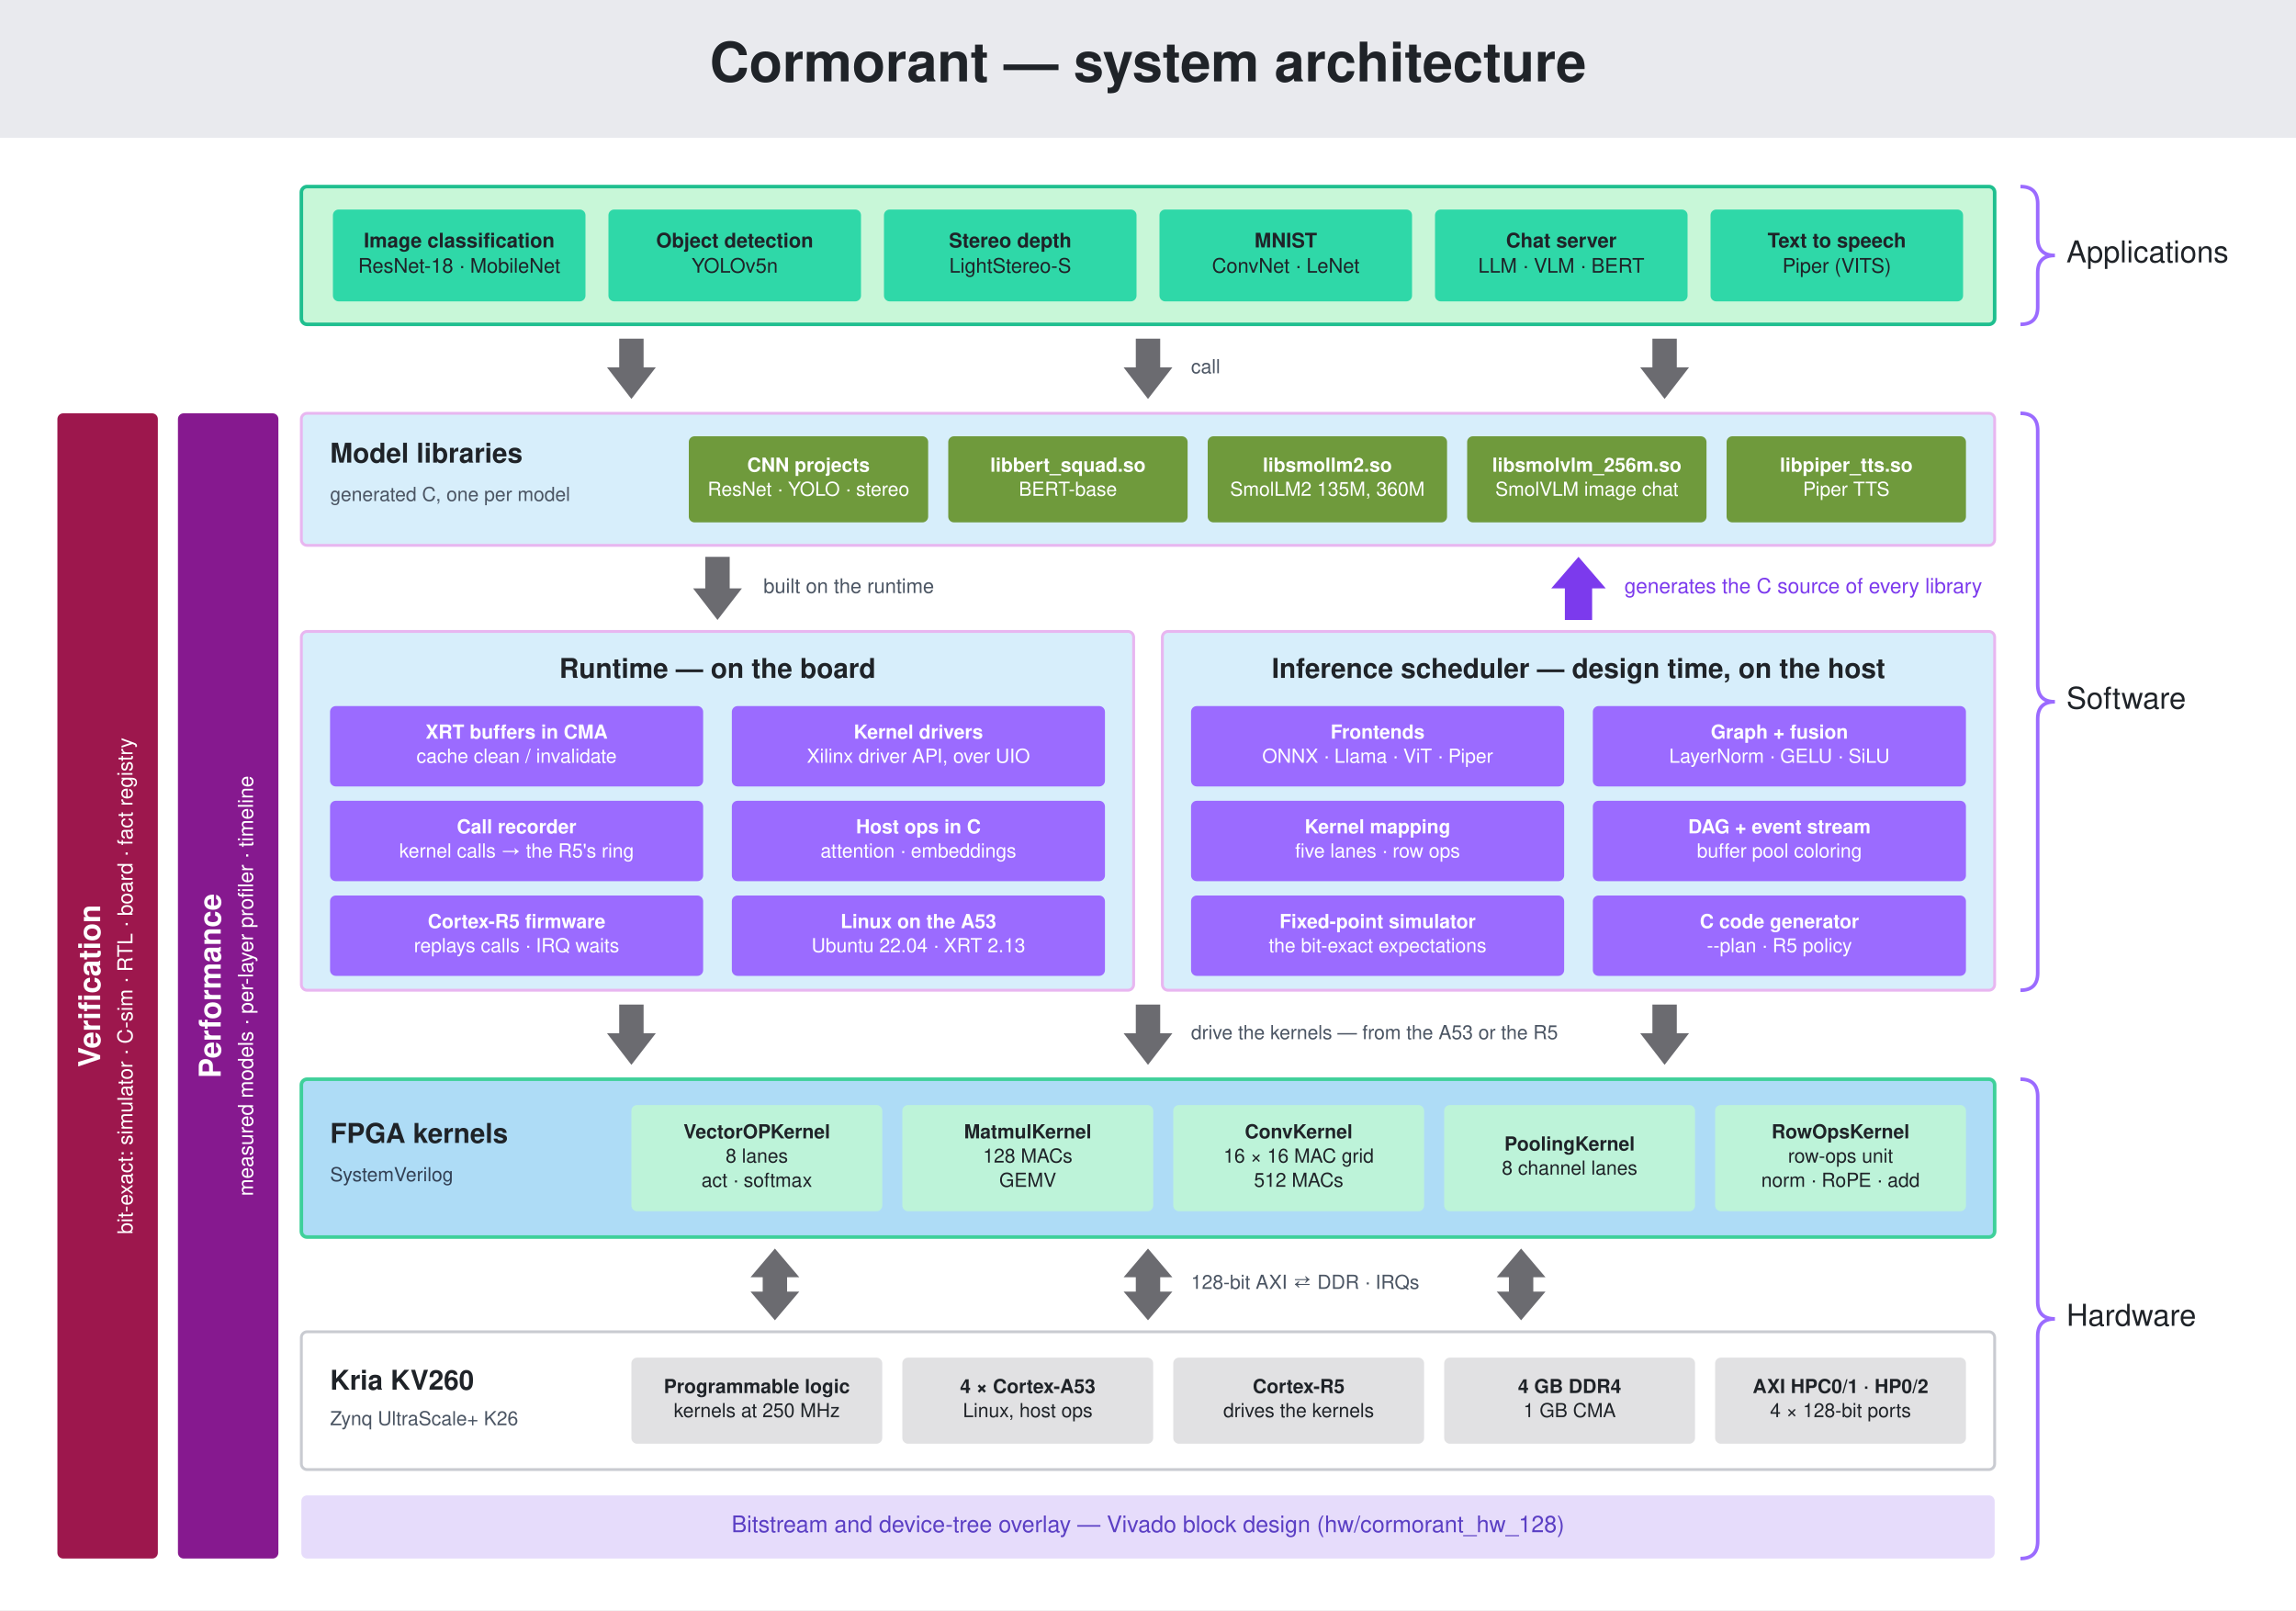
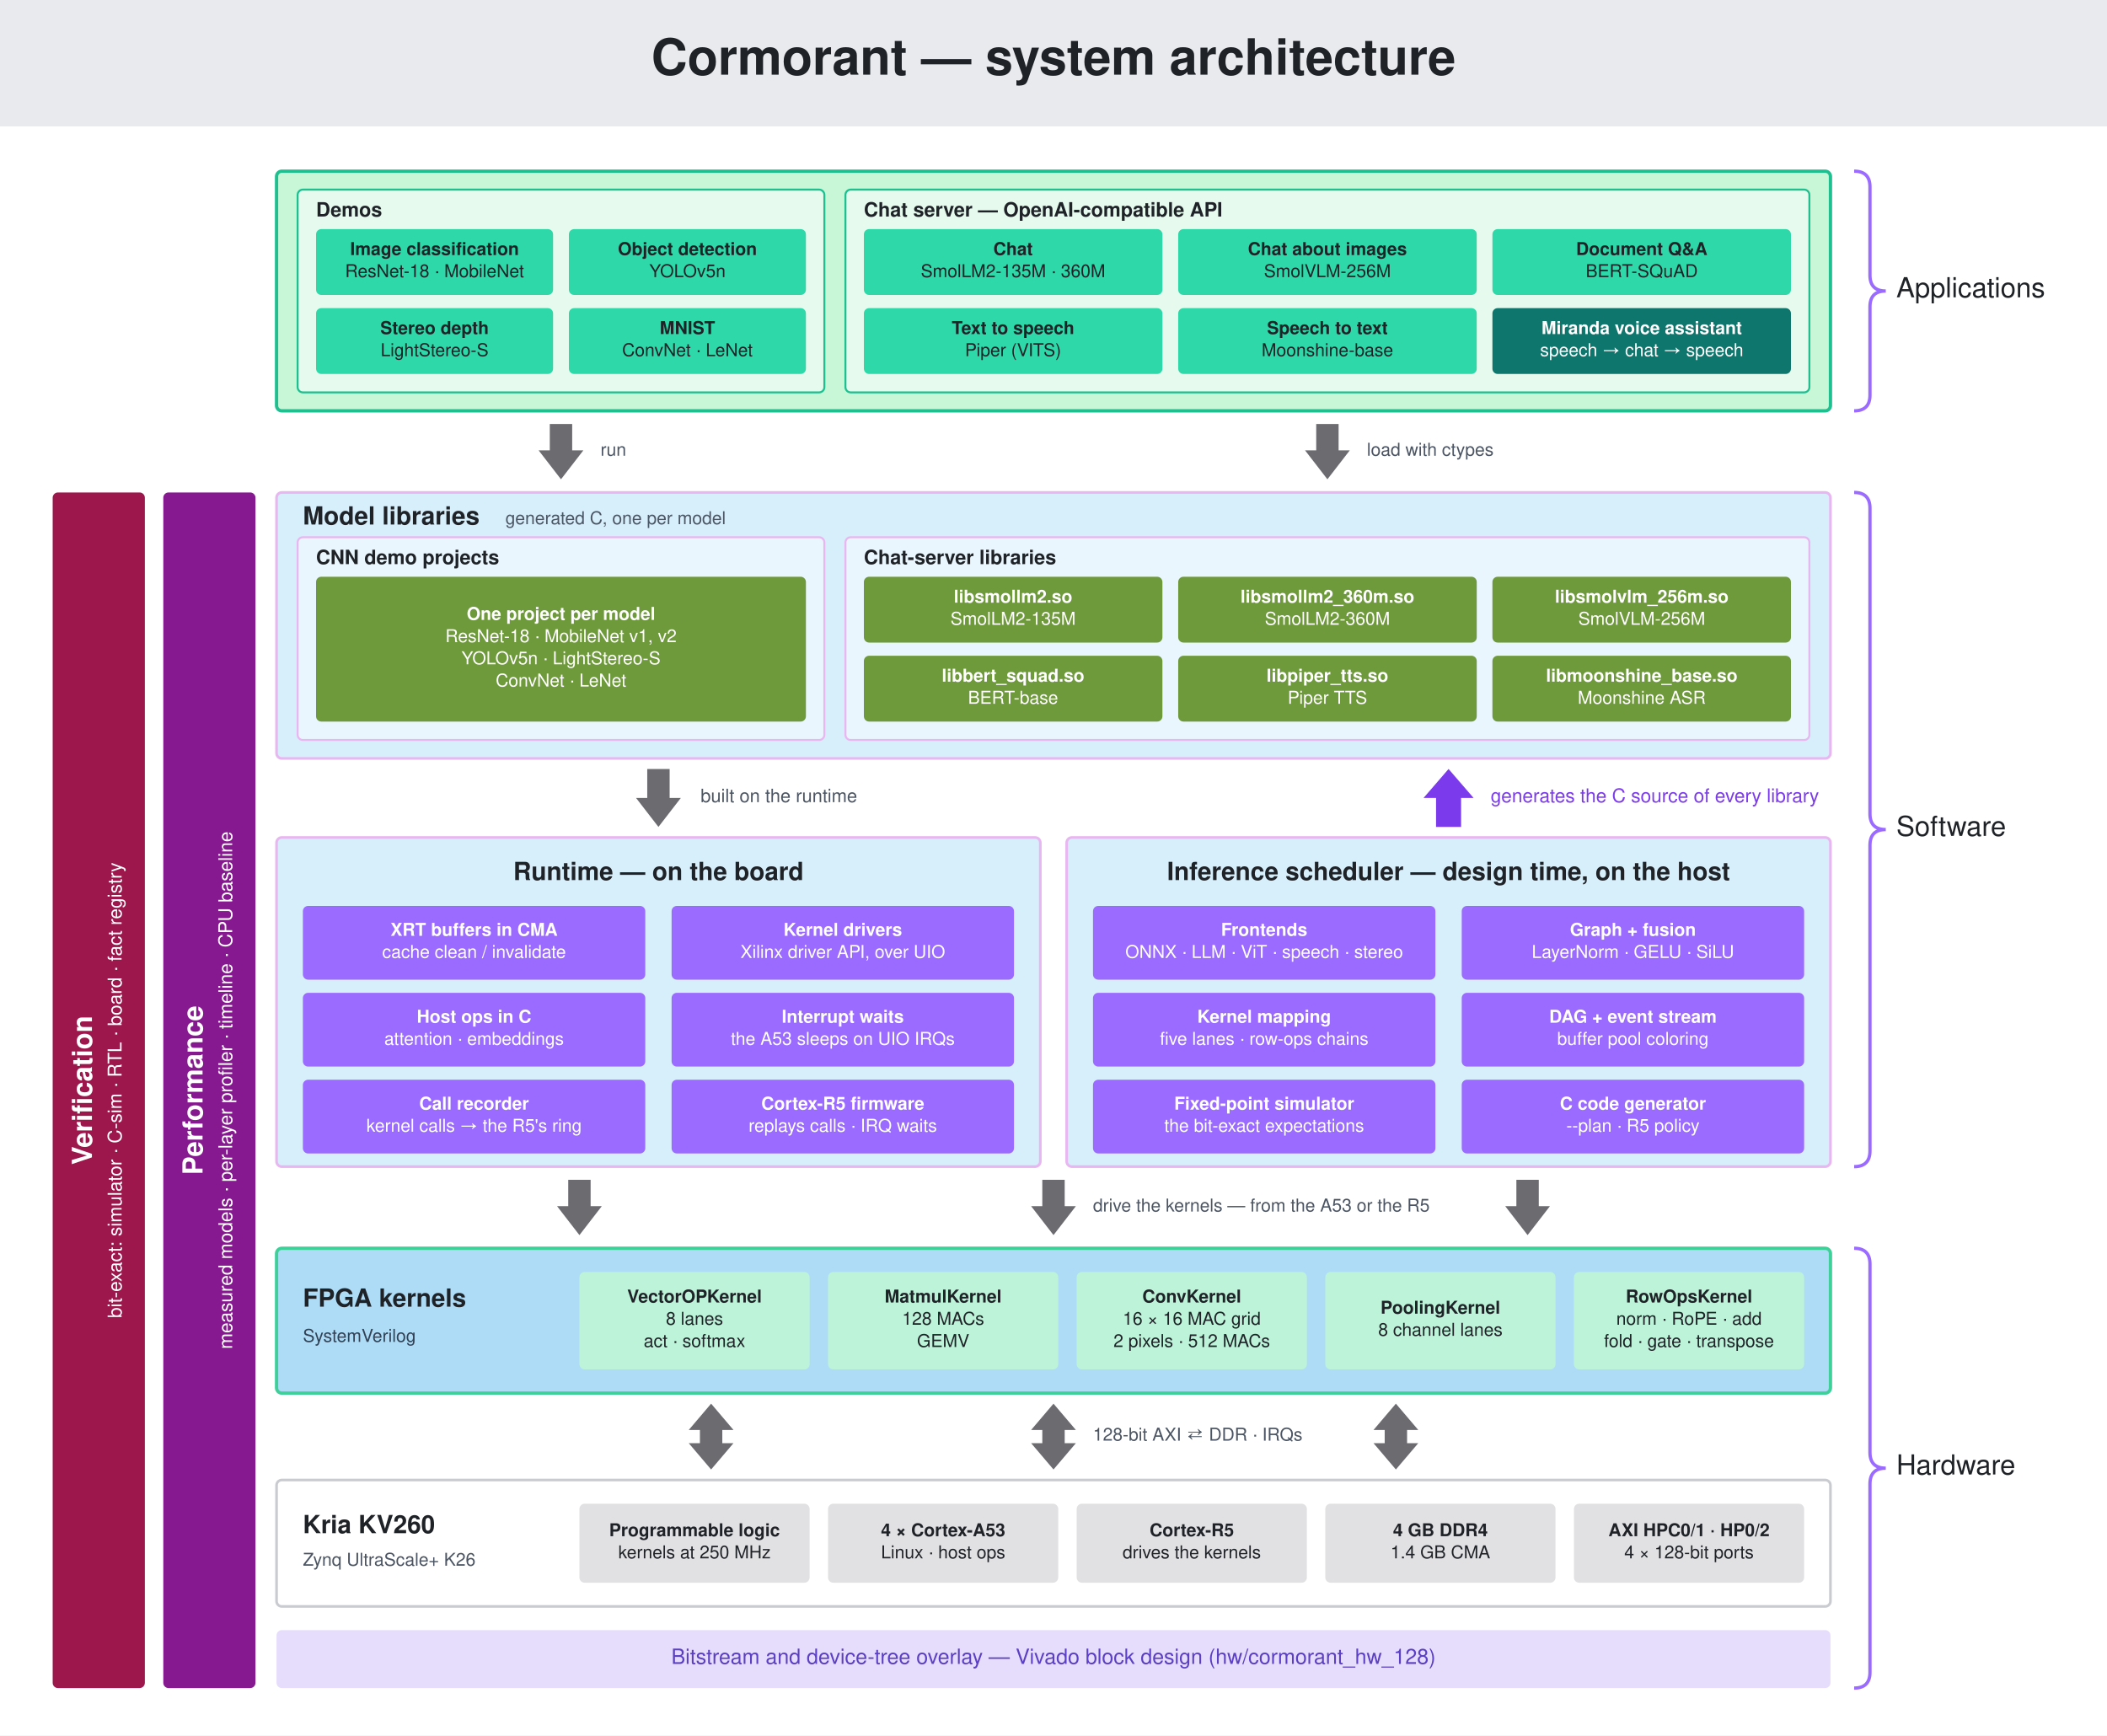
- <svg xmlns="http://www.w3.org/2000/svg" viewBox="0 0 1600 1122" width="1600" height="1122" font-family="Segoe UI, Helvetica Neue, Helvetica, Arial, sans-serif">
-   <rect width="1600" height="1122" fill="#ffffff" />
+ <svg xmlns="http://www.w3.org/2000/svg" viewBox="0 0 1600 1318" width="1600" height="1318" font-family="Segoe UI, Helvetica Neue, Helvetica, Arial, sans-serif">
+   <rect width="1600" height="1318" fill="#ffffff" />
  <rect x="0.0" y="0.0" width="1600.0" height="96.0" rx="0" fill="#e9eaee" />
  <text x="800.0" y="48.0" font-size="38" font-weight="600" fill="#1f2328" text-anchor="middle" dominant-baseline="central">Cormorant — system architecture</text>
-   <rect x="210.0" y="130.0" width="1180.0" height="96.0" rx="4" fill="#c8f7d8" stroke="#1fbf8f" stroke-width="2.5" />
-   <rect x="232.0" y="146.0" width="176.0" height="64.0" rx="4" fill="#2fd8a8" />
-   <text x="320.0" y="169.2" font-size="14" font-weight="bold" fill="#1f2328" text-anchor="middle" dominant-baseline="central">Image classification</text>
-   <text x="320.0" y="186.8" font-size="14" font-weight="normal" fill="#1f2328" text-anchor="middle" dominant-baseline="central">ResNet-18 · MobileNet</text>
-   <rect x="424.0" y="146.0" width="176.0" height="64.0" rx="4" fill="#2fd8a8" />
-   <text x="512.0" y="169.2" font-size="14" font-weight="bold" fill="#1f2328" text-anchor="middle" dominant-baseline="central">Object detection</text>
-   <text x="512.0" y="186.8" font-size="14" font-weight="normal" fill="#1f2328" text-anchor="middle" dominant-baseline="central">YOLOv5n</text>
-   <rect x="616.0" y="146.0" width="176.0" height="64.0" rx="4" fill="#2fd8a8" />
-   <text x="704.0" y="169.2" font-size="14" font-weight="bold" fill="#1f2328" text-anchor="middle" dominant-baseline="central">Stereo depth</text>
-   <text x="704.0" y="186.8" font-size="14" font-weight="normal" fill="#1f2328" text-anchor="middle" dominant-baseline="central">LightStereo-S</text>
-   <rect x="808.0" y="146.0" width="176.0" height="64.0" rx="4" fill="#2fd8a8" />
-   <text x="896.0" y="169.2" font-size="14" font-weight="bold" fill="#1f2328" text-anchor="middle" dominant-baseline="central">MNIST</text>
-   <text x="896.0" y="186.8" font-size="14" font-weight="normal" fill="#1f2328" text-anchor="middle" dominant-baseline="central">ConvNet · LeNet</text>
-   <rect x="1000.0" y="146.0" width="176.0" height="64.0" rx="4" fill="#2fd8a8" />
-   <text x="1088.0" y="169.2" font-size="14" font-weight="bold" fill="#1f2328" text-anchor="middle" dominant-baseline="central">Chat server</text>
-   <text x="1088.0" y="186.8" font-size="14" font-weight="normal" fill="#1f2328" text-anchor="middle" dominant-baseline="central">LLM · VLM · BERT</text>
-   <rect x="1192.0" y="146.0" width="176.0" height="64.0" rx="4" fill="#2fd8a8" />
-   <text x="1280.0" y="169.2" font-size="14" font-weight="bold" fill="#1f2328" text-anchor="middle" dominant-baseline="central">Text to speech</text>
-   <text x="1280.0" y="186.8" font-size="14" font-weight="normal" fill="#1f2328" text-anchor="middle" dominant-baseline="central">Piper (VITS)</text>
-   <polygon fill="#6b6b70" points="431.5,236 448.5,236 448.5,256 457.0,256 440,278 423.0,256 431.5,256" />
-   <polygon fill="#6b6b70" points="791.5,236 808.5,236 808.5,256 817.0,256 800.0,278 783.0,256 791.5,256" />
-   <polygon fill="#6b6b70" points="1151.5,236 1168.5,236 1168.5,256 1177.0,256 1160,278 1143.0,256 1151.5,256" />
-   <text x="830.0" y="257.0" font-size="13.5" font-weight="500" fill="#4b5563" text-anchor="start" dominant-baseline="central">call</text>
-   <rect x="210.0" y="288.0" width="1180.0" height="92.0" rx="4" fill="#d7eefb" stroke="#e8b6f0" stroke-width="2" />
-   <text x="230.0" y="318.0" font-size="19" font-weight="600" fill="#1f2328" text-anchor="start" dominant-baseline="central">Model libraries</text>
-   <text x="230.0" y="346.0" font-size="13.5" font-weight="normal" fill="#4b5563" text-anchor="start" dominant-baseline="central">generated C, one per model</text>
-   <rect x="480.0" y="304.0" width="166.8" height="60.0" rx="4" fill="#6f9a3c" />
-   <text x="563.4" y="325.6" font-size="13.5" font-weight="bold" fill="#ffffff" text-anchor="middle" dominant-baseline="central">CNN projects</text>
-   <text x="563.4" y="342.4" font-size="13.5" font-weight="normal" fill="#ffffff" text-anchor="middle" dominant-baseline="central">ResNet · YOLO · stereo</text>
-   <rect x="660.8" y="304.0" width="166.8" height="60.0" rx="4" fill="#6f9a3c" />
-   <text x="744.2" y="325.6" font-size="13.5" font-weight="bold" fill="#ffffff" text-anchor="middle" dominant-baseline="central">libbert_squad.so</text>
-   <text x="744.2" y="342.4" font-size="13.5" font-weight="normal" fill="#ffffff" text-anchor="middle" dominant-baseline="central">BERT-base</text>
-   <rect x="841.6" y="304.0" width="166.8" height="60.0" rx="4" fill="#6f9a3c" />
-   <text x="925.0" y="325.6" font-size="13.5" font-weight="bold" fill="#ffffff" text-anchor="middle" dominant-baseline="central">libsmollm2.so</text>
-   <text x="925.0" y="342.4" font-size="13.5" font-weight="normal" fill="#ffffff" text-anchor="middle" dominant-baseline="central">SmolLM2 135M, 360M</text>
-   <rect x="1022.4" y="304.0" width="166.8" height="60.0" rx="4" fill="#6f9a3c" />
-   <text x="1105.8" y="325.6" font-size="13.5" font-weight="bold" fill="#ffffff" text-anchor="middle" dominant-baseline="central">libsmolvlm_256m.so</text>
-   <text x="1105.8" y="342.4" font-size="13.5" font-weight="normal" fill="#ffffff" text-anchor="middle" dominant-baseline="central">SmolVLM image chat</text>
-   <rect x="1203.2" y="304.0" width="166.8" height="60.0" rx="4" fill="#6f9a3c" />
-   <text x="1286.6" y="325.6" font-size="13.5" font-weight="bold" fill="#ffffff" text-anchor="middle" dominant-baseline="central">libpiper_tts.so</text>
-   <text x="1286.6" y="342.4" font-size="13.5" font-weight="normal" fill="#ffffff" text-anchor="middle" dominant-baseline="central">Piper TTS</text>
-   <rect x="210.0" y="440.0" width="580.0" height="250.0" rx="4" fill="#d7eefb" stroke="#e8b6f0" stroke-width="2" />
-   <text x="500.0" y="468.0" font-size="19" font-weight="600" fill="#1f2328" text-anchor="middle" dominant-baseline="central">Runtime — on the board</text>
-   <rect x="230.0" y="492.0" width="260.0" height="56.0" rx="4" fill="#9b6bff" />
-   <text x="360.0" y="511.6" font-size="13.5" font-weight="bold" fill="#ffffff" text-anchor="middle" dominant-baseline="central">XRT buffers in CMA</text>
-   <text x="360.0" y="528.4" font-size="13.5" font-weight="normal" fill="#ffffff" text-anchor="middle" dominant-baseline="central">cache clean / invalidate</text>
-   <rect x="510.0" y="492.0" width="260.0" height="56.0" rx="4" fill="#9b6bff" />
-   <text x="640.0" y="511.6" font-size="13.5" font-weight="bold" fill="#ffffff" text-anchor="middle" dominant-baseline="central">Kernel drivers</text>
-   <text x="640.0" y="528.4" font-size="13.5" font-weight="normal" fill="#ffffff" text-anchor="middle" dominant-baseline="central">Xilinx driver API, over UIO</text>
-   <rect x="230.0" y="558.0" width="260.0" height="56.0" rx="4" fill="#9b6bff" />
-   <text x="360.0" y="577.6" font-size="13.5" font-weight="bold" fill="#ffffff" text-anchor="middle" dominant-baseline="central">Call recorder</text>
-   <text x="360.0" y="594.4" font-size="13.5" font-weight="normal" fill="#ffffff" text-anchor="middle" dominant-baseline="central">kernel calls → the R5's ring</text>
-   <rect x="510.0" y="558.0" width="260.0" height="56.0" rx="4" fill="#9b6bff" />
-   <text x="640.0" y="577.6" font-size="13.5" font-weight="bold" fill="#ffffff" text-anchor="middle" dominant-baseline="central">Host ops in C</text>
-   <text x="640.0" y="594.4" font-size="13.5" font-weight="normal" fill="#ffffff" text-anchor="middle" dominant-baseline="central">attention · embeddings</text>
-   <rect x="230.0" y="624.0" width="260.0" height="56.0" rx="4" fill="#9b6bff" />
-   <text x="360.0" y="643.6" font-size="13.5" font-weight="bold" fill="#ffffff" text-anchor="middle" dominant-baseline="central">Cortex-R5 firmware</text>
-   <text x="360.0" y="660.4" font-size="13.5" font-weight="normal" fill="#ffffff" text-anchor="middle" dominant-baseline="central">replays calls · IRQ waits</text>
-   <rect x="510.0" y="624.0" width="260.0" height="56.0" rx="4" fill="#9b6bff" />
-   <text x="640.0" y="643.6" font-size="13.5" font-weight="bold" fill="#ffffff" text-anchor="middle" dominant-baseline="central">Linux on the A53</text>
-   <text x="640.0" y="660.4" font-size="13.5" font-weight="normal" fill="#ffffff" text-anchor="middle" dominant-baseline="central">Ubuntu 22.04 · XRT 2.13</text>
-   <rect x="810.0" y="440.0" width="580.0" height="250.0" rx="4" fill="#d7eefb" stroke="#e8b6f0" stroke-width="2" />
-   <text x="1100.0" y="468.0" font-size="19" font-weight="600" fill="#1f2328" text-anchor="middle" dominant-baseline="central">Inference scheduler — design time, on the host</text>
-   <rect x="830.0" y="492.0" width="260.0" height="56.0" rx="4" fill="#9b6bff" />
-   <text x="960.0" y="511.6" font-size="13.5" font-weight="bold" fill="#ffffff" text-anchor="middle" dominant-baseline="central">Frontends</text>
-   <text x="960.0" y="528.4" font-size="13.5" font-weight="normal" fill="#ffffff" text-anchor="middle" dominant-baseline="central">ONNX · Llama · ViT · Piper</text>
-   <rect x="1110.0" y="492.0" width="260.0" height="56.0" rx="4" fill="#9b6bff" />
-   <text x="1240.0" y="511.6" font-size="13.5" font-weight="bold" fill="#ffffff" text-anchor="middle" dominant-baseline="central">Graph + fusion</text>
-   <text x="1240.0" y="528.4" font-size="13.5" font-weight="normal" fill="#ffffff" text-anchor="middle" dominant-baseline="central">LayerNorm · GELU · SiLU</text>
-   <rect x="830.0" y="558.0" width="260.0" height="56.0" rx="4" fill="#9b6bff" />
-   <text x="960.0" y="577.6" font-size="13.5" font-weight="bold" fill="#ffffff" text-anchor="middle" dominant-baseline="central">Kernel mapping</text>
-   <text x="960.0" y="594.4" font-size="13.5" font-weight="normal" fill="#ffffff" text-anchor="middle" dominant-baseline="central">five lanes · row ops</text>
-   <rect x="1110.0" y="558.0" width="260.0" height="56.0" rx="4" fill="#9b6bff" />
-   <text x="1240.0" y="577.6" font-size="13.5" font-weight="bold" fill="#ffffff" text-anchor="middle" dominant-baseline="central">DAG + event stream</text>
-   <text x="1240.0" y="594.4" font-size="13.5" font-weight="normal" fill="#ffffff" text-anchor="middle" dominant-baseline="central">buffer pool coloring</text>
-   <rect x="830.0" y="624.0" width="260.0" height="56.0" rx="4" fill="#9b6bff" />
-   <text x="960.0" y="643.6" font-size="13.5" font-weight="bold" fill="#ffffff" text-anchor="middle" dominant-baseline="central">Fixed-point simulator</text>
-   <text x="960.0" y="660.4" font-size="13.5" font-weight="normal" fill="#ffffff" text-anchor="middle" dominant-baseline="central">the bit-exact expectations</text>
-   <rect x="1110.0" y="624.0" width="260.0" height="56.0" rx="4" fill="#9b6bff" />
-   <text x="1240.0" y="643.6" font-size="13.5" font-weight="bold" fill="#ffffff" text-anchor="middle" dominant-baseline="central">C code generator</text>
-   <text x="1240.0" y="660.4" font-size="13.5" font-weight="normal" fill="#ffffff" text-anchor="middle" dominant-baseline="central">--plan · R5 policy</text>
-   <polygon fill="#7c3aed" points="1081.0,410 1100.0,388 1119.0,410 1109.5,410 1109.5,432 1090.5,432 1090.5,410" />
-   <text x="1132.0" y="410.0" font-size="14.5" font-weight="500" fill="#7c3aed" text-anchor="start" dominant-baseline="central">generates the C source of every library</text>
-   <text x="532.0" y="410.0" font-size="14" font-weight="500" fill="#4b5563" text-anchor="start" dominant-baseline="central">built on the runtime</text>
-   <polygon fill="#6b6b70" points="491.5,388 508.5,388 508.5,410 517.0,410 500.0,432 483.0,410 491.5,410" />
-   <polygon fill="#6b6b70" points="431.5,700 448.5,700 448.5,720 457.0,720 440,742 423.0,720 431.5,720" />
-   <polygon fill="#6b6b70" points="791.5,700 808.5,700 808.5,720 817.0,720 800.0,742 783.0,720 791.5,720" />
-   <polygon fill="#6b6b70" points="1151.5,700 1168.5,700 1168.5,720 1177.0,720 1160,742 1143.0,720 1151.5,720" />
-   <text x="830.0" y="721.0" font-size="13.5" font-weight="500" fill="#4b5563" text-anchor="start" dominant-baseline="central">drive the kernels — from the A53 or the R5</text>
-   <rect x="210.0" y="752.0" width="1180.0" height="110.0" rx="4" fill="#aedcf6" stroke="#3fd09a" stroke-width="2.5" />
-   <text x="230.0" y="792.0" font-size="19" font-weight="600" fill="#1f2328" text-anchor="start" dominant-baseline="central">FPGA kernels</text>
-   <text x="230.0" y="820.0" font-size="13.5" font-weight="normal" fill="#334155" text-anchor="start" dominant-baseline="central">SystemVerilog</text>
-   <rect x="440.0" y="770.0" width="174.8" height="74.0" rx="4" fill="#bdf3d9" />
-   <text x="527.4" y="790.1" font-size="13.5" font-weight="bold" fill="#1f2328" text-anchor="middle" dominant-baseline="central">VectorOPKernel</text>
-   <text x="527.4" y="807.0" font-size="13.5" font-weight="normal" fill="#1f2328" text-anchor="middle" dominant-baseline="central">8 lanes</text>
-   <text x="527.4" y="823.9" font-size="13.5" font-weight="normal" fill="#1f2328" text-anchor="middle" dominant-baseline="central">act · softmax</text>
-   <rect x="628.8" y="770.0" width="174.8" height="74.0" rx="4" fill="#bdf3d9" />
-   <text x="716.2" y="790.1" font-size="13.5" font-weight="bold" fill="#1f2328" text-anchor="middle" dominant-baseline="central">MatmulKernel</text>
-   <text x="716.2" y="807.0" font-size="13.5" font-weight="normal" fill="#1f2328" text-anchor="middle" dominant-baseline="central">128 MACs</text>
-   <text x="716.2" y="823.9" font-size="13.5" font-weight="normal" fill="#1f2328" text-anchor="middle" dominant-baseline="central">GEMV</text>
-   <rect x="817.6" y="770.0" width="174.8" height="74.0" rx="4" fill="#bdf3d9" />
-   <text x="905.0" y="790.1" font-size="13.5" font-weight="bold" fill="#1f2328" text-anchor="middle" dominant-baseline="central">ConvKernel</text>
-   <text x="905.0" y="807.0" font-size="13.5" font-weight="normal" fill="#1f2328" text-anchor="middle" dominant-baseline="central">16 × 16 MAC grid</text>
-   <text x="905.0" y="823.9" font-size="13.5" font-weight="normal" fill="#1f2328" text-anchor="middle" dominant-baseline="central">512 MACs</text>
-   <rect x="1006.4" y="770.0" width="174.8" height="74.0" rx="4" fill="#bdf3d9" />
-   <text x="1093.8" y="798.6" font-size="13.5" font-weight="bold" fill="#1f2328" text-anchor="middle" dominant-baseline="central">PoolingKernel</text>
-   <text x="1093.8" y="815.4" font-size="13.5" font-weight="normal" fill="#1f2328" text-anchor="middle" dominant-baseline="central">8 channel lanes</text>
-   <rect x="1195.2" y="770.0" width="174.8" height="74.0" rx="4" fill="#bdf3d9" />
-   <text x="1282.6" y="790.1" font-size="13.5" font-weight="bold" fill="#1f2328" text-anchor="middle" dominant-baseline="central">RowOpsKernel</text>
-   <text x="1282.6" y="807.0" font-size="13.5" font-weight="normal" fill="#1f2328" text-anchor="middle" dominant-baseline="central">row-ops unit</text>
-   <text x="1282.6" y="823.9" font-size="13.5" font-weight="normal" fill="#1f2328" text-anchor="middle" dominant-baseline="central">norm · RoPE · add</text>
-   <polygon fill="#6b6b70" points="540,870 557.0,890 548.5,890 548.5,900 557.0,900 540,920 523.0,900 531.5,900 531.5,890 523.0,890" />
-   <polygon fill="#6b6b70" points="800.0,870 817.0,890 808.5,890 808.5,900 817.0,900 800.0,920 783.0,900 791.5,900 791.5,890 783.0,890" />
-   <polygon fill="#6b6b70" points="1060,870 1077.0,890 1068.5,890 1068.5,900 1077.0,900 1060,920 1043.0,900 1051.5,900 1051.5,890 1043.0,890" />
-   <text x="830.0" y="895.0" font-size="13.5" font-weight="500" fill="#4b5563" text-anchor="start" dominant-baseline="central">128-bit AXI ⇄ DDR · IRQs</text>
-   <rect x="210.0" y="928.0" width="1180.0" height="96.0" rx="4" fill="#ffffff" stroke="#c9cbd1" stroke-width="2" />
-   <text x="230.0" y="964.0" font-size="19" font-weight="600" fill="#1f2328" text-anchor="start" dominant-baseline="central">Kria KV260</text>
-   <text x="230.0" y="990.0" font-size="13.5" font-weight="normal" fill="#4b5563" text-anchor="start" dominant-baseline="central">Zynq UltraScale+ K26</text>
-   <rect x="440.0" y="946.0" width="174.8" height="60.0" rx="4" fill="#e1e1e3" />
-   <text x="527.4" y="967.6" font-size="13.5" font-weight="bold" fill="#1f2328" text-anchor="middle" dominant-baseline="central">Programmable logic</text>
-   <text x="527.4" y="984.4" font-size="13.5" font-weight="normal" fill="#1f2328" text-anchor="middle" dominant-baseline="central">kernels at 250 MHz</text>
-   <rect x="628.8" y="946.0" width="174.8" height="60.0" rx="4" fill="#e1e1e3" />
-   <text x="716.2" y="967.6" font-size="13.5" font-weight="bold" fill="#1f2328" text-anchor="middle" dominant-baseline="central">4 × Cortex-A53</text>
-   <text x="716.2" y="984.4" font-size="13.5" font-weight="normal" fill="#1f2328" text-anchor="middle" dominant-baseline="central">Linux, host ops</text>
-   <rect x="817.6" y="946.0" width="174.8" height="60.0" rx="4" fill="#e1e1e3" />
-   <text x="905.0" y="967.6" font-size="13.5" font-weight="bold" fill="#1f2328" text-anchor="middle" dominant-baseline="central">Cortex-R5</text>
-   <text x="905.0" y="984.4" font-size="13.5" font-weight="normal" fill="#1f2328" text-anchor="middle" dominant-baseline="central">drives the kernels</text>
-   <rect x="1006.4" y="946.0" width="174.8" height="60.0" rx="4" fill="#e1e1e3" />
-   <text x="1093.8" y="967.6" font-size="13.5" font-weight="bold" fill="#1f2328" text-anchor="middle" dominant-baseline="central">4 GB DDR4</text>
-   <text x="1093.8" y="984.4" font-size="13.5" font-weight="normal" fill="#1f2328" text-anchor="middle" dominant-baseline="central">1 GB CMA</text>
-   <rect x="1195.2" y="946.0" width="174.8" height="60.0" rx="4" fill="#e1e1e3" />
-   <text x="1282.6" y="967.6" font-size="13.5" font-weight="bold" fill="#1f2328" text-anchor="middle" dominant-baseline="central">AXI HPC0/1 · HP0/2</text>
-   <text x="1282.6" y="984.4" font-size="13.5" font-weight="normal" fill="#1f2328" text-anchor="middle" dominant-baseline="central">4 × 128-bit ports</text>
-   <rect x="210.0" y="1042.0" width="1180.0" height="44.0" rx="4" fill="#e6dcfb" />
-   <text x="800.0" y="1064.0" font-size="16" font-weight="500" fill="#5b3fc4" text-anchor="middle" dominant-baseline="central">Bitstream and device-tree overlay — Vivado block design (hw/cormorant_hw_128)</text>
-   <rect x="40.0" y="288.0" width="70.0" height="798.0" rx="4" fill="#9d174d" />
-   <text x="65.0" y="687.0" font-size="21" font-weight="bold" fill="#ffffff" text-anchor="middle" dominant-baseline="central" transform="rotate(-90 65 687.0)">Verification</text>
-   <text x="89.0" y="687.0" font-size="14.5" font-weight="500" fill="#ffffff" text-anchor="middle" dominant-baseline="central" transform="rotate(-90 89 687.0)">bit-exact: simulator · C-sim · RTL · board · fact registry</text>
-   <rect x="124.0" y="288.0" width="70.0" height="798.0" rx="4" fill="#86198f" />
-   <text x="149.0" y="687.0" font-size="21" font-weight="bold" fill="#ffffff" text-anchor="middle" dominant-baseline="central" transform="rotate(-90 149 687.0)">Performance</text>
-   <text x="173.0" y="687.0" font-size="14.5" font-weight="500" fill="#ffffff" text-anchor="middle" dominant-baseline="central" transform="rotate(-90 173 687.0)">measured models · per-layer profiler · timeline</text>
-   <path d="M1408,130 q12,0 12,12 L1420,166.0 q0,12 12,12 q-12,0 -12,12 L1420,214 q0,12 -12,12" fill="none" stroke="#9b6bff" stroke-width="2.5" />
-   <text x="1440.0" y="178.0" font-size="21" font-weight="500" fill="#1f2328" text-anchor="start" dominant-baseline="central">Applications</text>
-   <path d="M1408,288 q12,0 12,12 L1420,477.0 q0,12 12,12 q-12,0 -12,12 L1420,678 q0,12 -12,12" fill="none" stroke="#9b6bff" stroke-width="2.5" />
-   <text x="1440.0" y="489.0" font-size="21" font-weight="500" fill="#1f2328" text-anchor="start" dominant-baseline="central">Software</text>
-   <path d="M1408,752 q12,0 12,12 L1420,907.0 q0,12 12,12 q-12,0 -12,12 L1420,1074 q0,12 -12,12" fill="none" stroke="#9b6bff" stroke-width="2.5" />
-   <text x="1440.0" y="919.0" font-size="21" font-weight="500" fill="#1f2328" text-anchor="start" dominant-baseline="central">Hardware</text>
+   <rect x="210.0" y="130.0" width="1180.0" height="182.0" rx="4" fill="#c8f7d8" stroke="#1fbf8f" stroke-width="2.5" />
+   <rect x="226.0" y="144.0" width="400.0" height="154.0" rx="4" fill="#e6fbee" stroke="#1fbf8f" stroke-width="1.5" />
+   <text x="240.0" y="161.0" font-size="15" font-weight="600" fill="#1f2328" text-anchor="start" dominant-baseline="central">Demos</text>
+   <rect x="240.0" y="174.0" width="180.0" height="50.0" rx="4" fill="#2fd8a8" />
+   <text x="330.0" y="190.6" font-size="13.5" font-weight="bold" fill="#1f2328" text-anchor="middle" dominant-baseline="central">Image classification</text>
+   <text x="330.0" y="207.4" font-size="13.5" font-weight="normal" fill="#1f2328" text-anchor="middle" dominant-baseline="central">ResNet-18 · MobileNet</text>
+   <rect x="432.0" y="174.0" width="180.0" height="50.0" rx="4" fill="#2fd8a8" />
+   <text x="522.0" y="190.6" font-size="13.5" font-weight="bold" fill="#1f2328" text-anchor="middle" dominant-baseline="central">Object detection</text>
+   <text x="522.0" y="207.4" font-size="13.5" font-weight="normal" fill="#1f2328" text-anchor="middle" dominant-baseline="central">YOLOv5n</text>
+   <rect x="240.0" y="234.0" width="180.0" height="50.0" rx="4" fill="#2fd8a8" />
+   <text x="330.0" y="250.6" font-size="13.5" font-weight="bold" fill="#1f2328" text-anchor="middle" dominant-baseline="central">Stereo depth</text>
+   <text x="330.0" y="267.4" font-size="13.5" font-weight="normal" fill="#1f2328" text-anchor="middle" dominant-baseline="central">LightStereo-S</text>
+   <rect x="432.0" y="234.0" width="180.0" height="50.0" rx="4" fill="#2fd8a8" />
+   <text x="522.0" y="250.6" font-size="13.5" font-weight="bold" fill="#1f2328" text-anchor="middle" dominant-baseline="central">MNIST</text>
+   <text x="522.0" y="267.4" font-size="13.5" font-weight="normal" fill="#1f2328" text-anchor="middle" dominant-baseline="central">ConvNet · LeNet</text>
+   <rect x="642.0" y="144.0" width="732.0" height="154.0" rx="4" fill="#e6fbee" stroke="#1fbf8f" stroke-width="1.5" />
+   <text x="656.0" y="161.0" font-size="15" font-weight="600" fill="#1f2328" text-anchor="start" dominant-baseline="central">Chat server — OpenAI-compatible API</text>
+   <rect x="656.0" y="174.0" width="226.7" height="50.0" rx="4" fill="#2fd8a8" />
+   <text x="769.3" y="190.6" font-size="13.5" font-weight="bold" fill="#1f2328" text-anchor="middle" dominant-baseline="central">Chat</text>
+   <text x="769.3" y="207.4" font-size="13.5" font-weight="normal" fill="#1f2328" text-anchor="middle" dominant-baseline="central">SmolLM2-135M · 360M</text>
+   <rect x="894.7" y="174.0" width="226.7" height="50.0" rx="4" fill="#2fd8a8" />
+   <text x="1008.0" y="190.6" font-size="13.5" font-weight="bold" fill="#1f2328" text-anchor="middle" dominant-baseline="central">Chat about images</text>
+   <text x="1008.0" y="207.4" font-size="13.5" font-weight="normal" fill="#1f2328" text-anchor="middle" dominant-baseline="central">SmolVLM-256M</text>
+   <rect x="1133.3" y="174.0" width="226.7" height="50.0" rx="4" fill="#2fd8a8" />
+   <text x="1246.7" y="190.6" font-size="13.5" font-weight="bold" fill="#1f2328" text-anchor="middle" dominant-baseline="central">Document Q&amp;A</text>
+   <text x="1246.7" y="207.4" font-size="13.5" font-weight="normal" fill="#1f2328" text-anchor="middle" dominant-baseline="central">BERT-SQuAD</text>
+   <rect x="656.0" y="234.0" width="226.7" height="50.0" rx="4" fill="#2fd8a8" />
+   <text x="769.3" y="250.6" font-size="13.5" font-weight="bold" fill="#1f2328" text-anchor="middle" dominant-baseline="central">Text to speech</text>
+   <text x="769.3" y="267.4" font-size="13.5" font-weight="normal" fill="#1f2328" text-anchor="middle" dominant-baseline="central">Piper (VITS)</text>
+   <rect x="894.7" y="234.0" width="226.7" height="50.0" rx="4" fill="#2fd8a8" />
+   <text x="1008.0" y="250.6" font-size="13.5" font-weight="bold" fill="#1f2328" text-anchor="middle" dominant-baseline="central">Speech to text</text>
+   <text x="1008.0" y="267.4" font-size="13.5" font-weight="normal" fill="#1f2328" text-anchor="middle" dominant-baseline="central">Moonshine-base</text>
+   <rect x="1133.3" y="234.0" width="226.7" height="50.0" rx="4" fill="#0f766e" />
+   <text x="1246.7" y="250.6" font-size="13.5" font-weight="bold" fill="#ffffff" text-anchor="middle" dominant-baseline="central">Miranda voice assistant</text>
+   <text x="1246.7" y="267.4" font-size="13.5" font-weight="normal" fill="#ffffff" text-anchor="middle" dominant-baseline="central">speech → chat → speech</text>
+   <polygon fill="#6b6b70" points="417.5,322 434.5,322 434.5,342 443.0,342 426.0,364 409.0,342 417.5,342" />
+   <text x="456.0" y="343.0" font-size="13.5" font-weight="500" fill="#4b5563" text-anchor="start" dominant-baseline="central">run</text>
+   <polygon fill="#6b6b70" points="999.5,322 1016.5,322 1016.5,342 1025.0,342 1008.0,364 991.0,342 999.5,342" />
+   <text x="1038.0" y="343.0" font-size="13.5" font-weight="500" fill="#4b5563" text-anchor="start" dominant-baseline="central">load with ctypes</text>
+   <rect x="210.0" y="374.0" width="1180.0" height="202.0" rx="4" fill="#d7eefb" stroke="#e8b6f0" stroke-width="2" />
+   <text x="230.0" y="394.0" font-size="19" font-weight="600" fill="#1f2328" text-anchor="start" dominant-baseline="central">Model libraries</text>
+   <text x="383.8" y="395.0" font-size="13.5" font-weight="normal" fill="#4b5563" text-anchor="start" dominant-baseline="central">generated C, one per model</text>
+   <rect x="226.0" y="408.0" width="400.0" height="154.0" rx="4" fill="#eaf6fd" stroke="#e8b6f0" stroke-width="1.5" />
+   <text x="240.0" y="425.0" font-size="15" font-weight="600" fill="#1f2328" text-anchor="start" dominant-baseline="central">CNN demo projects</text>
+   <rect x="240.0" y="438.0" width="372.0" height="110.0" rx="4" fill="#6f9a3c" />
+   <text x="426.0" y="467.7" font-size="13.5" font-weight="bold" fill="#ffffff" text-anchor="middle" dominant-baseline="central">One project per model</text>
+   <text x="426.0" y="484.6" font-size="13.5" font-weight="normal" fill="#ffffff" text-anchor="middle" dominant-baseline="central">ResNet-18 · MobileNet v1, v2</text>
+   <text x="426.0" y="501.4" font-size="13.5" font-weight="normal" fill="#ffffff" text-anchor="middle" dominant-baseline="central">YOLOv5n · LightStereo-S</text>
+   <text x="426.0" y="518.3" font-size="13.5" font-weight="normal" fill="#ffffff" text-anchor="middle" dominant-baseline="central">ConvNet · LeNet</text>
+   <rect x="642.0" y="408.0" width="732.0" height="154.0" rx="4" fill="#eaf6fd" stroke="#e8b6f0" stroke-width="1.5" />
+   <text x="656.0" y="425.0" font-size="15" font-weight="600" fill="#1f2328" text-anchor="start" dominant-baseline="central">Chat-server libraries</text>
+   <rect x="656.0" y="438.0" width="226.7" height="50.0" rx="4" fill="#6f9a3c" />
+   <text x="769.3" y="454.6" font-size="13.5" font-weight="bold" fill="#ffffff" text-anchor="middle" dominant-baseline="central">libsmollm2.so</text>
+   <text x="769.3" y="471.4" font-size="13.5" font-weight="normal" fill="#ffffff" text-anchor="middle" dominant-baseline="central">SmolLM2-135M</text>
+   <rect x="894.7" y="438.0" width="226.7" height="50.0" rx="4" fill="#6f9a3c" />
+   <text x="1008.0" y="454.6" font-size="13.5" font-weight="bold" fill="#ffffff" text-anchor="middle" dominant-baseline="central">libsmollm2_360m.so</text>
+   <text x="1008.0" y="471.4" font-size="13.5" font-weight="normal" fill="#ffffff" text-anchor="middle" dominant-baseline="central">SmolLM2-360M</text>
+   <rect x="1133.3" y="438.0" width="226.7" height="50.0" rx="4" fill="#6f9a3c" />
+   <text x="1246.7" y="454.6" font-size="13.5" font-weight="bold" fill="#ffffff" text-anchor="middle" dominant-baseline="central">libsmolvlm_256m.so</text>
+   <text x="1246.7" y="471.4" font-size="13.5" font-weight="normal" fill="#ffffff" text-anchor="middle" dominant-baseline="central">SmolVLM-256M</text>
+   <rect x="656.0" y="498.0" width="226.7" height="50.0" rx="4" fill="#6f9a3c" />
+   <text x="769.3" y="514.6" font-size="13.5" font-weight="bold" fill="#ffffff" text-anchor="middle" dominant-baseline="central">libbert_squad.so</text>
+   <text x="769.3" y="531.4" font-size="13.5" font-weight="normal" fill="#ffffff" text-anchor="middle" dominant-baseline="central">BERT-base</text>
+   <rect x="894.7" y="498.0" width="226.7" height="50.0" rx="4" fill="#6f9a3c" />
+   <text x="1008.0" y="514.6" font-size="13.5" font-weight="bold" fill="#ffffff" text-anchor="middle" dominant-baseline="central">libpiper_tts.so</text>
+   <text x="1008.0" y="531.4" font-size="13.5" font-weight="normal" fill="#ffffff" text-anchor="middle" dominant-baseline="central">Piper TTS</text>
+   <rect x="1133.3" y="498.0" width="226.7" height="50.0" rx="4" fill="#6f9a3c" />
+   <text x="1246.7" y="514.6" font-size="13.5" font-weight="bold" fill="#ffffff" text-anchor="middle" dominant-baseline="central">libmoonshine_base.so</text>
+   <text x="1246.7" y="531.4" font-size="13.5" font-weight="normal" fill="#ffffff" text-anchor="middle" dominant-baseline="central">Moonshine ASR</text>
+   <rect x="210.0" y="636.0" width="580.0" height="250.0" rx="4" fill="#d7eefb" stroke="#e8b6f0" stroke-width="2" />
+   <text x="500.0" y="664.0" font-size="19" font-weight="600" fill="#1f2328" text-anchor="middle" dominant-baseline="central">Runtime — on the board</text>
+   <rect x="230.0" y="688.0" width="260.0" height="56.0" rx="4" fill="#9b6bff" />
+   <text x="360.0" y="707.6" font-size="13.5" font-weight="bold" fill="#ffffff" text-anchor="middle" dominant-baseline="central">XRT buffers in CMA</text>
+   <text x="360.0" y="724.4" font-size="13.5" font-weight="normal" fill="#ffffff" text-anchor="middle" dominant-baseline="central">cache clean / invalidate</text>
+   <rect x="510.0" y="688.0" width="260.0" height="56.0" rx="4" fill="#9b6bff" />
+   <text x="640.0" y="707.6" font-size="13.5" font-weight="bold" fill="#ffffff" text-anchor="middle" dominant-baseline="central">Kernel drivers</text>
+   <text x="640.0" y="724.4" font-size="13.5" font-weight="normal" fill="#ffffff" text-anchor="middle" dominant-baseline="central">Xilinx driver API, over UIO</text>
+   <rect x="230.0" y="754.0" width="260.0" height="56.0" rx="4" fill="#9b6bff" />
+   <text x="360.0" y="773.6" font-size="13.5" font-weight="bold" fill="#ffffff" text-anchor="middle" dominant-baseline="central">Host ops in C</text>
+   <text x="360.0" y="790.4" font-size="13.5" font-weight="normal" fill="#ffffff" text-anchor="middle" dominant-baseline="central">attention · embeddings</text>
+   <rect x="510.0" y="754.0" width="260.0" height="56.0" rx="4" fill="#9b6bff" />
+   <text x="640.0" y="773.6" font-size="13.5" font-weight="bold" fill="#ffffff" text-anchor="middle" dominant-baseline="central">Interrupt waits</text>
+   <text x="640.0" y="790.4" font-size="13.5" font-weight="normal" fill="#ffffff" text-anchor="middle" dominant-baseline="central">the A53 sleeps on UIO IRQs</text>
+   <rect x="230.0" y="820.0" width="260.0" height="56.0" rx="4" fill="#9b6bff" />
+   <text x="360.0" y="839.6" font-size="13.5" font-weight="bold" fill="#ffffff" text-anchor="middle" dominant-baseline="central">Call recorder</text>
+   <text x="360.0" y="856.4" font-size="13.5" font-weight="normal" fill="#ffffff" text-anchor="middle" dominant-baseline="central">kernel calls → the R5's ring</text>
+   <rect x="510.0" y="820.0" width="260.0" height="56.0" rx="4" fill="#9b6bff" />
+   <text x="640.0" y="839.6" font-size="13.5" font-weight="bold" fill="#ffffff" text-anchor="middle" dominant-baseline="central">Cortex-R5 firmware</text>
+   <text x="640.0" y="856.4" font-size="13.5" font-weight="normal" fill="#ffffff" text-anchor="middle" dominant-baseline="central">replays calls · IRQ waits</text>
+   <rect x="810.0" y="636.0" width="580.0" height="250.0" rx="4" fill="#d7eefb" stroke="#e8b6f0" stroke-width="2" />
+   <text x="1100.0" y="664.0" font-size="19" font-weight="600" fill="#1f2328" text-anchor="middle" dominant-baseline="central">Inference scheduler — design time, on the host</text>
+   <rect x="830.0" y="688.0" width="260.0" height="56.0" rx="4" fill="#9b6bff" />
+   <text x="960.0" y="707.6" font-size="13.5" font-weight="bold" fill="#ffffff" text-anchor="middle" dominant-baseline="central">Frontends</text>
+   <text x="960.0" y="724.4" font-size="13.5" font-weight="normal" fill="#ffffff" text-anchor="middle" dominant-baseline="central">ONNX · LLM · ViT · speech · stereo</text>
+   <rect x="1110.0" y="688.0" width="260.0" height="56.0" rx="4" fill="#9b6bff" />
+   <text x="1240.0" y="707.6" font-size="13.5" font-weight="bold" fill="#ffffff" text-anchor="middle" dominant-baseline="central">Graph + fusion</text>
+   <text x="1240.0" y="724.4" font-size="13.5" font-weight="normal" fill="#ffffff" text-anchor="middle" dominant-baseline="central">LayerNorm · GELU · SiLU</text>
+   <rect x="830.0" y="754.0" width="260.0" height="56.0" rx="4" fill="#9b6bff" />
+   <text x="960.0" y="773.6" font-size="13.5" font-weight="bold" fill="#ffffff" text-anchor="middle" dominant-baseline="central">Kernel mapping</text>
+   <text x="960.0" y="790.4" font-size="13.5" font-weight="normal" fill="#ffffff" text-anchor="middle" dominant-baseline="central">five lanes · row-ops chains</text>
+   <rect x="1110.0" y="754.0" width="260.0" height="56.0" rx="4" fill="#9b6bff" />
+   <text x="1240.0" y="773.6" font-size="13.5" font-weight="bold" fill="#ffffff" text-anchor="middle" dominant-baseline="central">DAG + event stream</text>
+   <text x="1240.0" y="790.4" font-size="13.5" font-weight="normal" fill="#ffffff" text-anchor="middle" dominant-baseline="central">buffer pool coloring</text>
+   <rect x="830.0" y="820.0" width="260.0" height="56.0" rx="4" fill="#9b6bff" />
+   <text x="960.0" y="839.6" font-size="13.5" font-weight="bold" fill="#ffffff" text-anchor="middle" dominant-baseline="central">Fixed-point simulator</text>
+   <text x="960.0" y="856.4" font-size="13.5" font-weight="normal" fill="#ffffff" text-anchor="middle" dominant-baseline="central">the bit-exact expectations</text>
+   <rect x="1110.0" y="820.0" width="260.0" height="56.0" rx="4" fill="#9b6bff" />
+   <text x="1240.0" y="839.6" font-size="13.5" font-weight="bold" fill="#ffffff" text-anchor="middle" dominant-baseline="central">C code generator</text>
+   <text x="1240.0" y="856.4" font-size="13.5" font-weight="normal" fill="#ffffff" text-anchor="middle" dominant-baseline="central">--plan · R5 policy</text>
+   <polygon fill="#7c3aed" points="1081.0,606 1100.0,584 1119.0,606 1109.5,606 1109.5,628 1090.5,628 1090.5,606" />
+   <text x="1132.0" y="606.0" font-size="14.5" font-weight="500" fill="#7c3aed" text-anchor="start" dominant-baseline="central">generates the C source of every library</text>
+   <text x="532.0" y="606.0" font-size="14" font-weight="500" fill="#4b5563" text-anchor="start" dominant-baseline="central">built on the runtime</text>
+   <polygon fill="#6b6b70" points="491.5,584 508.5,584 508.5,606 517.0,606 500.0,628 483.0,606 491.5,606" />
+   <polygon fill="#6b6b70" points="431.5,896 448.5,896 448.5,916 457.0,916 440,938 423.0,916 431.5,916" />
+   <polygon fill="#6b6b70" points="791.5,896 808.5,896 808.5,916 817.0,916 800.0,938 783.0,916 791.5,916" />
+   <polygon fill="#6b6b70" points="1151.5,896 1168.5,896 1168.5,916 1177.0,916 1160,938 1143.0,916 1151.5,916" />
+   <text x="830.0" y="917.0" font-size="13.5" font-weight="500" fill="#4b5563" text-anchor="start" dominant-baseline="central">drive the kernels — from the A53 or the R5</text>
+   <rect x="210.0" y="948.0" width="1180.0" height="110.0" rx="4" fill="#aedcf6" stroke="#3fd09a" stroke-width="2.5" />
+   <text x="230.0" y="988.0" font-size="19" font-weight="600" fill="#1f2328" text-anchor="start" dominant-baseline="central">FPGA kernels</text>
+   <text x="230.0" y="1016.0" font-size="13.5" font-weight="normal" fill="#334155" text-anchor="start" dominant-baseline="central">SystemVerilog</text>
+   <rect x="440.0" y="966.0" width="174.8" height="74.0" rx="4" fill="#bdf3d9" />
+   <text x="527.4" y="986.1" font-size="13.5" font-weight="bold" fill="#1f2328" text-anchor="middle" dominant-baseline="central">VectorOPKernel</text>
+   <text x="527.4" y="1003.0" font-size="13.5" font-weight="normal" fill="#1f2328" text-anchor="middle" dominant-baseline="central">8 lanes</text>
+   <text x="527.4" y="1019.9" font-size="13.5" font-weight="normal" fill="#1f2328" text-anchor="middle" dominant-baseline="central">act · softmax</text>
+   <rect x="628.8" y="966.0" width="174.8" height="74.0" rx="4" fill="#bdf3d9" />
+   <text x="716.2" y="986.1" font-size="13.5" font-weight="bold" fill="#1f2328" text-anchor="middle" dominant-baseline="central">MatmulKernel</text>
+   <text x="716.2" y="1003.0" font-size="13.5" font-weight="normal" fill="#1f2328" text-anchor="middle" dominant-baseline="central">128 MACs</text>
+   <text x="716.2" y="1019.9" font-size="13.5" font-weight="normal" fill="#1f2328" text-anchor="middle" dominant-baseline="central">GEMV</text>
+   <rect x="817.6" y="966.0" width="174.8" height="74.0" rx="4" fill="#bdf3d9" />
+   <text x="905.0" y="986.1" font-size="13.5" font-weight="bold" fill="#1f2328" text-anchor="middle" dominant-baseline="central">ConvKernel</text>
+   <text x="905.0" y="1003.0" font-size="13.5" font-weight="normal" fill="#1f2328" text-anchor="middle" dominant-baseline="central">16 × 16 MAC grid</text>
+   <text x="905.0" y="1019.9" font-size="13.5" font-weight="normal" fill="#1f2328" text-anchor="middle" dominant-baseline="central">2 pixels · 512 MACs</text>
+   <rect x="1006.4" y="966.0" width="174.8" height="74.0" rx="4" fill="#bdf3d9" />
+   <text x="1093.8" y="994.6" font-size="13.5" font-weight="bold" fill="#1f2328" text-anchor="middle" dominant-baseline="central">PoolingKernel</text>
+   <text x="1093.8" y="1011.4" font-size="13.5" font-weight="normal" fill="#1f2328" text-anchor="middle" dominant-baseline="central">8 channel lanes</text>
+   <rect x="1195.2" y="966.0" width="174.8" height="74.0" rx="4" fill="#bdf3d9" />
+   <text x="1282.6" y="986.1" font-size="13.5" font-weight="bold" fill="#1f2328" text-anchor="middle" dominant-baseline="central">RowOpsKernel</text>
+   <text x="1282.6" y="1003.0" font-size="13.5" font-weight="normal" fill="#1f2328" text-anchor="middle" dominant-baseline="central">norm · RoPE · add</text>
+   <text x="1282.6" y="1019.9" font-size="13.5" font-weight="normal" fill="#1f2328" text-anchor="middle" dominant-baseline="central">fold · gate · transpose</text>
+   <polygon fill="#6b6b70" points="540,1066 557.0,1086 548.5,1086 548.5,1096 557.0,1096 540,1116 523.0,1096 531.5,1096 531.5,1086 523.0,1086" />
+   <polygon fill="#6b6b70" points="800.0,1066 817.0,1086 808.5,1086 808.5,1096 817.0,1096 800.0,1116 783.0,1096 791.5,1096 791.5,1086 783.0,1086" />
+   <polygon fill="#6b6b70" points="1060,1066 1077.0,1086 1068.5,1086 1068.5,1096 1077.0,1096 1060,1116 1043.0,1096 1051.5,1096 1051.5,1086 1043.0,1086" />
+   <text x="830.0" y="1091.0" font-size="13.5" font-weight="500" fill="#4b5563" text-anchor="start" dominant-baseline="central">128-bit AXI ⇄ DDR · IRQs</text>
+   <rect x="210.0" y="1124.0" width="1180.0" height="96.0" rx="4" fill="#ffffff" stroke="#c9cbd1" stroke-width="2" />
+   <text x="230.0" y="1160.0" font-size="19" font-weight="600" fill="#1f2328" text-anchor="start" dominant-baseline="central">Kria KV260</text>
+   <text x="230.0" y="1186.0" font-size="13.5" font-weight="normal" fill="#4b5563" text-anchor="start" dominant-baseline="central">Zynq UltraScale+ K26</text>
+   <rect x="440.0" y="1142.0" width="174.8" height="60.0" rx="4" fill="#e1e1e3" />
+   <text x="527.4" y="1163.6" font-size="13.5" font-weight="bold" fill="#1f2328" text-anchor="middle" dominant-baseline="central">Programmable logic</text>
+   <text x="527.4" y="1180.4" font-size="13.5" font-weight="normal" fill="#1f2328" text-anchor="middle" dominant-baseline="central">kernels at 250 MHz</text>
+   <rect x="628.8" y="1142.0" width="174.8" height="60.0" rx="4" fill="#e1e1e3" />
+   <text x="716.2" y="1163.6" font-size="13.5" font-weight="bold" fill="#1f2328" text-anchor="middle" dominant-baseline="central">4 × Cortex-A53</text>
+   <text x="716.2" y="1180.4" font-size="13.5" font-weight="normal" fill="#1f2328" text-anchor="middle" dominant-baseline="central">Linux · host ops</text>
+   <rect x="817.6" y="1142.0" width="174.8" height="60.0" rx="4" fill="#e1e1e3" />
+   <text x="905.0" y="1163.6" font-size="13.5" font-weight="bold" fill="#1f2328" text-anchor="middle" dominant-baseline="central">Cortex-R5</text>
+   <text x="905.0" y="1180.4" font-size="13.5" font-weight="normal" fill="#1f2328" text-anchor="middle" dominant-baseline="central">drives the kernels</text>
+   <rect x="1006.4" y="1142.0" width="174.8" height="60.0" rx="4" fill="#e1e1e3" />
+   <text x="1093.8" y="1163.6" font-size="13.5" font-weight="bold" fill="#1f2328" text-anchor="middle" dominant-baseline="central">4 GB DDR4</text>
+   <text x="1093.8" y="1180.4" font-size="13.5" font-weight="normal" fill="#1f2328" text-anchor="middle" dominant-baseline="central">1.4 GB CMA</text>
+   <rect x="1195.2" y="1142.0" width="174.8" height="60.0" rx="4" fill="#e1e1e3" />
+   <text x="1282.6" y="1163.6" font-size="13.5" font-weight="bold" fill="#1f2328" text-anchor="middle" dominant-baseline="central">AXI HPC0/1 · HP0/2</text>
+   <text x="1282.6" y="1180.4" font-size="13.5" font-weight="normal" fill="#1f2328" text-anchor="middle" dominant-baseline="central">4 × 128-bit ports</text>
+   <rect x="210.0" y="1238.0" width="1180.0" height="44.0" rx="4" fill="#e6dcfb" />
+   <text x="800.0" y="1260.0" font-size="16" font-weight="500" fill="#5b3fc4" text-anchor="middle" dominant-baseline="central">Bitstream and device-tree overlay — Vivado block design (hw/cormorant_hw_128)</text>
+   <rect x="40.0" y="374.0" width="70.0" height="908.0" rx="4" fill="#9d174d" />
+   <text x="65.0" y="828.0" font-size="21" font-weight="bold" fill="#ffffff" text-anchor="middle" dominant-baseline="central" transform="rotate(-90 65 828.0)">Verification</text>
+   <text x="89.0" y="828.0" font-size="14.5" font-weight="500" fill="#ffffff" text-anchor="middle" dominant-baseline="central" transform="rotate(-90 89 828.0)">bit-exact: simulator · C-sim · RTL · board · fact registry</text>
+   <rect x="124.0" y="374.0" width="70.0" height="908.0" rx="4" fill="#86198f" />
+   <text x="149.0" y="828.0" font-size="21" font-weight="bold" fill="#ffffff" text-anchor="middle" dominant-baseline="central" transform="rotate(-90 149 828.0)">Performance</text>
+   <text x="173.0" y="828.0" font-size="14.5" font-weight="500" fill="#ffffff" text-anchor="middle" dominant-baseline="central" transform="rotate(-90 173 828.0)">measured models · per-layer profiler · timeline · CPU baseline</text>
+   <path d="M1408,130 q12,0 12,12 L1420,209.0 q0,12 12,12 q-12,0 -12,12 L1420,300 q0,12 -12,12" fill="none" stroke="#9b6bff" stroke-width="2.5" />
+   <text x="1440.0" y="221.0" font-size="21" font-weight="500" fill="#1f2328" text-anchor="start" dominant-baseline="central">Applications</text>
+   <path d="M1408,374 q12,0 12,12 L1420,618.0 q0,12 12,12 q-12,0 -12,12 L1420,874 q0,12 -12,12" fill="none" stroke="#9b6bff" stroke-width="2.5" />
+   <text x="1440.0" y="630.0" font-size="21" font-weight="500" fill="#1f2328" text-anchor="start" dominant-baseline="central">Software</text>
+   <path d="M1408,948 q12,0 12,12 L1420,1103.0 q0,12 12,12 q-12,0 -12,12 L1420,1270 q0,12 -12,12" fill="none" stroke="#9b6bff" stroke-width="2.5" />
+   <text x="1440.0" y="1115.0" font-size="21" font-weight="500" fill="#1f2328" text-anchor="start" dominant-baseline="central">Hardware</text>
</svg>
